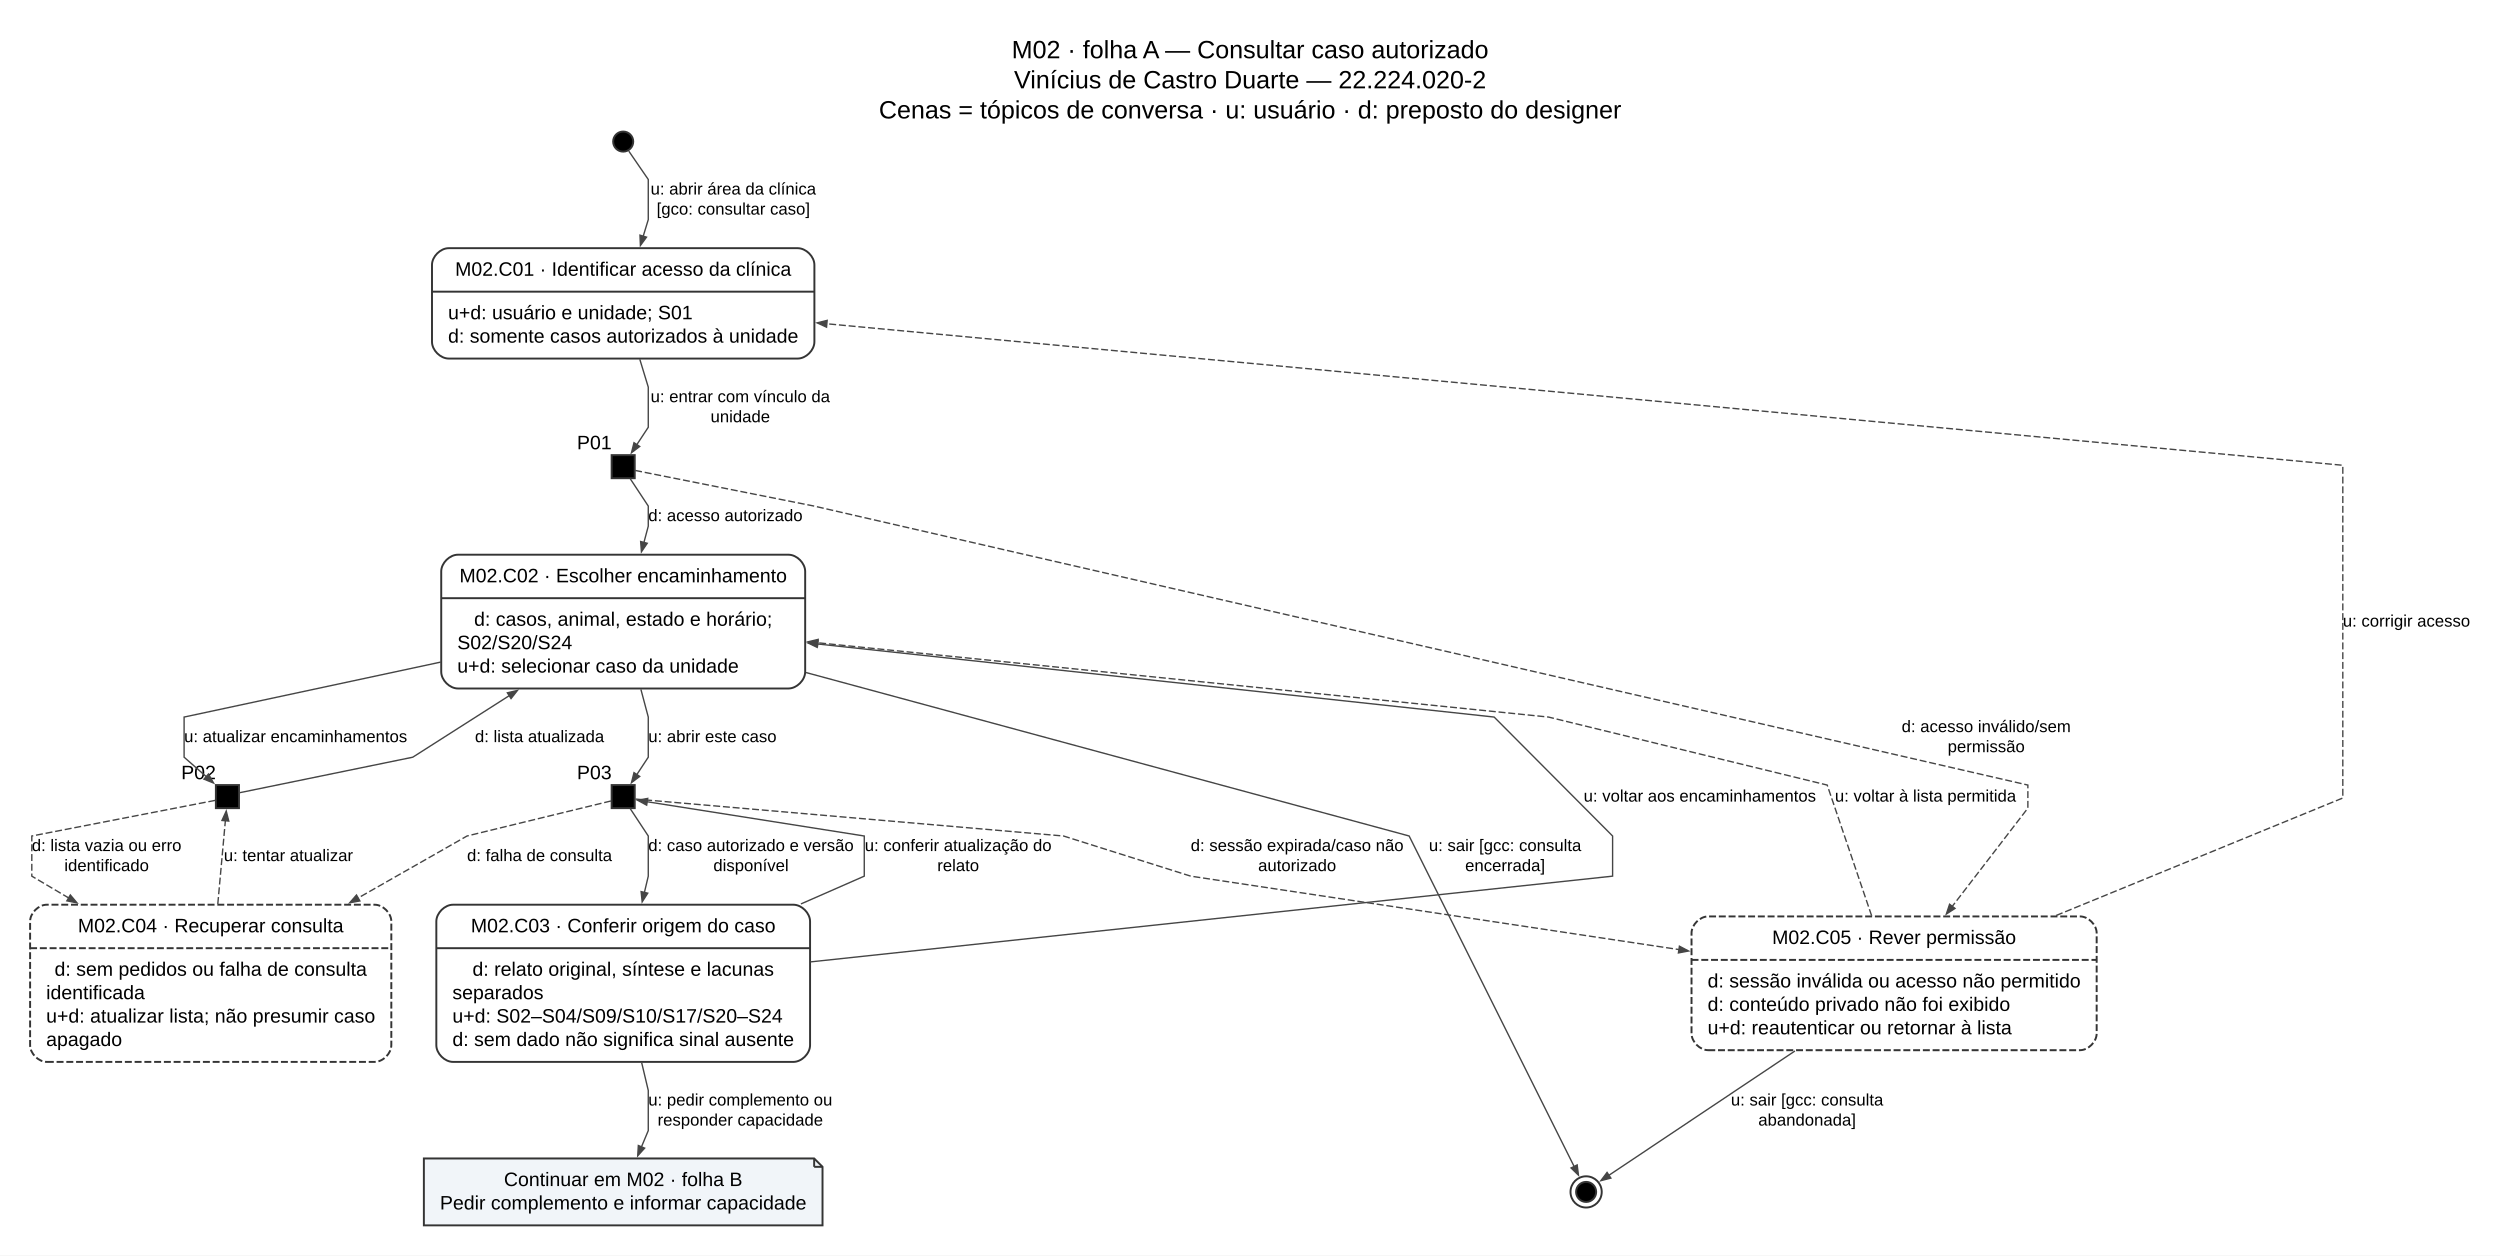
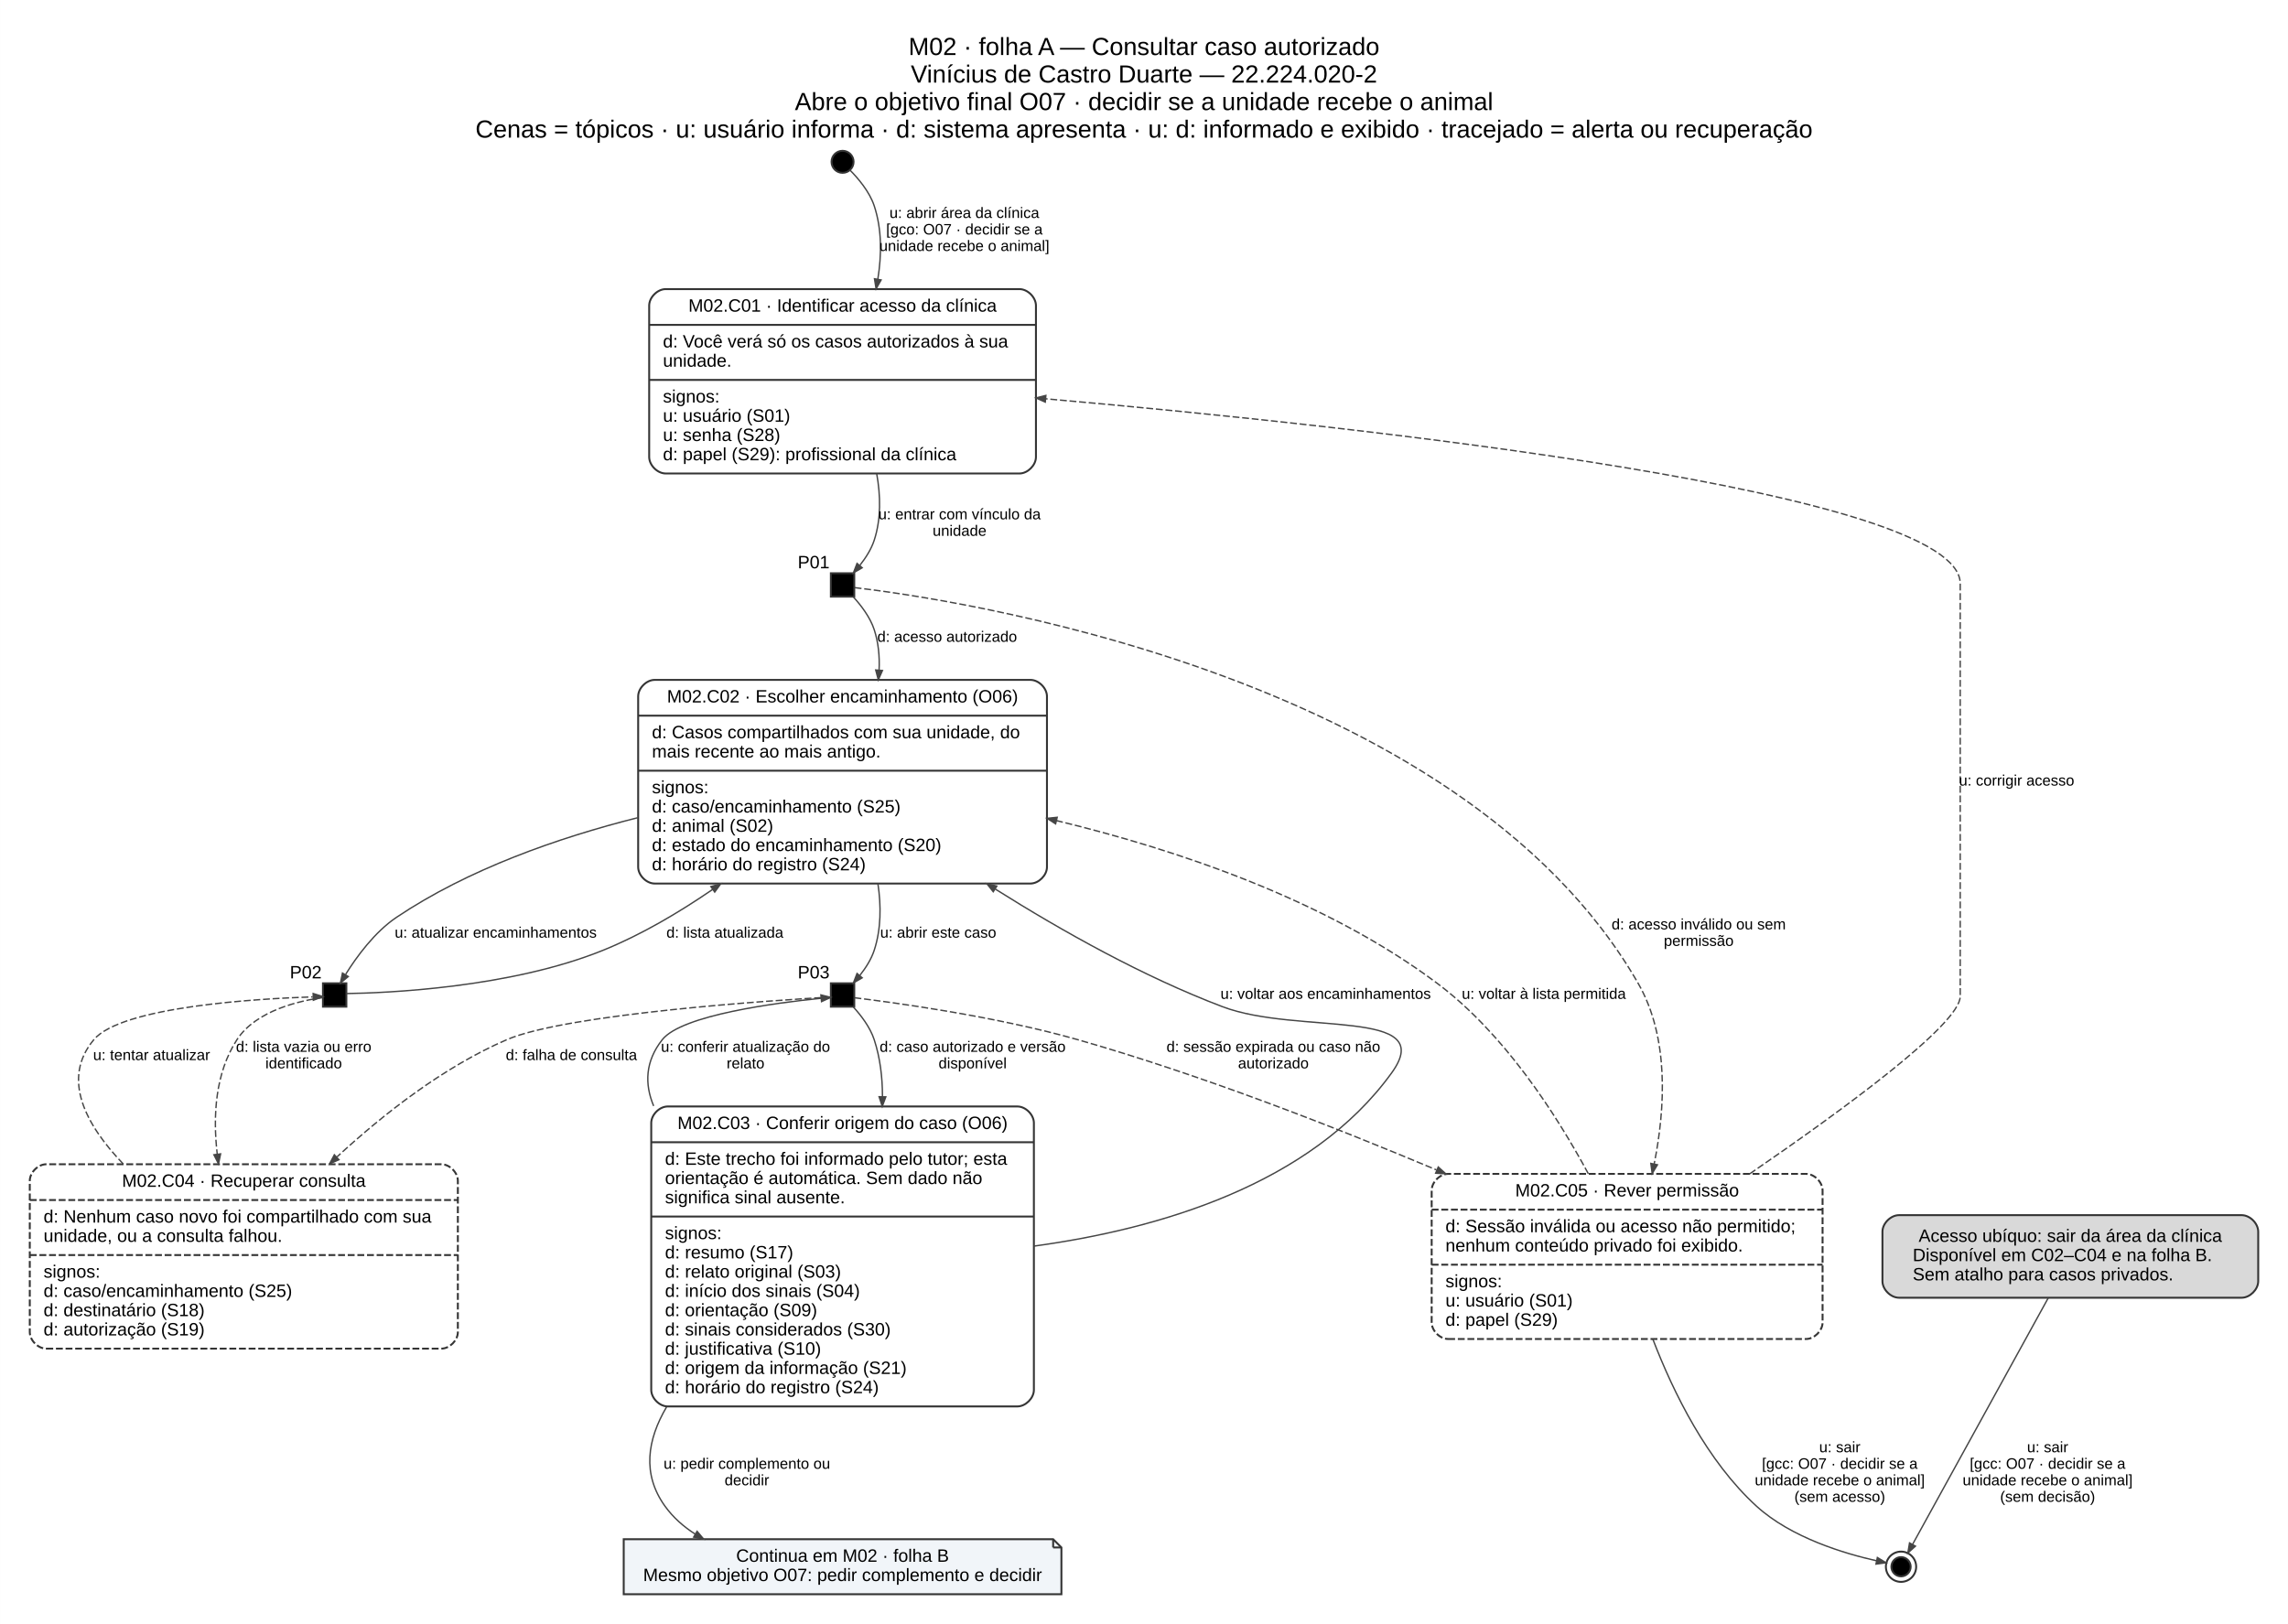
- <svg xmlns="http://www.w3.org/2000/svg" width="1794pt" height="901pt" viewBox="0.00 0.00 1794.00 901.00">
-   <g id="graph0" class="graph" transform="scale(1 1) rotate(0) translate(21.6 879.32)">
-     <polygon fill="white" stroke="none" points="-21.6,21.6 -21.6,-879.32 1772.57,-879.32 1772.57,21.6 -21.6,21.6" />
-     <text xml:space="preserve" text-anchor="middle" x="875.48" y="-837.52" font-family="Arial" font-size="18.00">M02 · folha A — Consultar caso autorizado</text>
-     <text xml:space="preserve" text-anchor="middle" x="875.48" y="-815.92" font-family="Arial" font-size="18.00">Vinícius de Castro Duarte — 22.224.020-2</text>
-     <text xml:space="preserve" text-anchor="middle" x="875.48" y="-794.32" font-family="Arial" font-size="18.00">Cenas = tópicos de conversa · u: usuário · d: preposto do designer</text>
+ <svg xmlns="http://www.w3.org/2000/svg" width="1662pt" height="1180pt" viewBox="0.00 0.00 1662.20 1180.20">
+   <g id="graph0" class="graph" transform="scale(1 1) rotate(0) translate(21.6 1158.6)">
+     <polygon fill="white" stroke="transparent" points="-21.6,21.6 -21.6,-1158.6 1640.6,-1158.6 1640.6,21.6 -21.6,21.6" />
+     <text text-anchor="middle" x="809.5" y="-1118.6" font-family="Arial" font-size="18.00">M02 · folha A — Consultar caso autorizado</text>
+     <text text-anchor="middle" x="809.5" y="-1098.6" font-family="Arial" font-size="18.00">Vinícius de Castro Duarte — 22.224.020-2</text>
+     <text text-anchor="middle" x="809.5" y="-1078.6" font-family="Arial" font-size="18.00">Abre o objetivo final O07 · decidir se a unidade recebe o animal</text>
+     <text text-anchor="middle" x="809.5" y="-1058.6" font-family="Arial" font-size="18.00">Cenas = tópicos · u: usuário informa · d: sistema apresenta · u: d: informado e exibido · tracejado = alerta ou recuperação</text>
    <g id="node1" class="node">
-       <path fill="none" stroke="#343434" stroke-width="1.4" d="M300.4,-622.02C300.4,-622.02 550.81,-622.02 550.81,-622.02 556.81,-622.02 562.81,-628.02 562.81,-634.02 562.81,-634.02 562.81,-689.22 562.81,-689.22 562.81,-695.22 556.81,-701.22 550.81,-701.22 550.81,-701.22 300.4,-701.22 300.4,-701.22 294.4,-701.22 288.4,-695.22 288.4,-689.22 288.4,-689.22 288.4,-634.02 288.4,-634.02 288.4,-628.02 294.4,-622.02 300.4,-622.02" />
-       <text xml:space="preserve" text-anchor="middle" x="425.6" y="-681.42" font-family="Arial" font-size="14.00">M02.C01 · Identificar acesso da clínica</text>
-       <polyline fill="none" stroke="#343434" stroke-width="1.4" points="288.4,-670.02 562.81,-670.02" />
-       <text xml:space="preserve" text-anchor="start" x="299.92" y="-650.22" font-family="Arial" font-size="14.00">u+d: usuário e unidade; S01</text>
-       <text xml:space="preserve" text-anchor="start" x="299.92" y="-633.42" font-family="Arial" font-size="14.00">d: somente casos autorizados à unidade</text>
+       <ellipse fill="black" stroke="#343434" stroke-width="1.4" cx="590.5" cy="-1041" rx="8" ry="8" />
+     </g>
+     <g id="node2" class="node">
+       <path fill="none" stroke="#343434" stroke-width="1.4" d="M462,-814.5C462,-814.5 719,-814.5 719,-814.5 725,-814.5 731,-820.5 731,-826.5 731,-826.5 731,-936.5 731,-936.5 731,-942.5 725,-948.5 719,-948.5 719,-948.5 462,-948.5 462,-948.5 456,-948.5 450,-942.5 450,-936.5 450,-936.5 450,-826.5 450,-826.5 450,-820.5 456,-814.5 462,-814.5" />
+       <text text-anchor="middle" x="590.5" y="-932.1" font-family="Arial" font-size="13.00">M02.C01 · Identificar acesso da clínica</text>
+       <polyline fill="none" stroke="#343434" stroke-width="1.4" points="450,-922.5 731,-922.5 " />
+       <text text-anchor="start" x="460" y="-906.1" font-family="Arial" font-size="13.00">d: Você verá só os casos autorizados à sua</text>
+       <text text-anchor="start" x="460" y="-892.1" font-family="Arial" font-size="13.00"> unidade.</text>
+       <polyline fill="none" stroke="#343434" stroke-width="1.4" points="450,-882.5 731,-882.5 " />
+       <text text-anchor="start" x="460" y="-866.1" font-family="Arial" font-size="13.00">signos:</text>
+       <text text-anchor="start" x="460" y="-852.1" font-family="Arial" font-size="13.00">u: usuário (S01)</text>
+       <text text-anchor="start" x="460" y="-838.1" font-family="Arial" font-size="13.00">u: senha (S28)</text>
+       <text text-anchor="start" x="460" y="-824.1" font-family="Arial" font-size="13.00">d: papel (S29): profissional da clínica</text>
+     </g>
+     <g id="edge7" class="edge">
+       <path fill="none" stroke="#454545" d="M595.94,-1034.91C601.58,-1029.22 610.05,-1019.44 613.5,-1009 619.1,-992.07 618.96,-973.38 616.12,-955.69" />
+       <polygon fill="#454545" stroke="#454545" points="618.51,-955.15 614.86,-948.7 613.69,-956.02 618.51,-955.15" />
+       <text text-anchor="middle" x="679" y="-1000.2" font-family="Arial" font-size="11.00">u: abrir área da clínica</text>
+       <text text-anchor="middle" x="679" y="-988.2" font-family="Arial" font-size="11.00">[gco: O07 · decidir se a</text>
+       <text text-anchor="middle" x="679" y="-976.2" font-family="Arial" font-size="11.00">unidade recebe o animal]</text>
    </g>
    <g id="node3" class="node">
-       <polygon fill="black" stroke="#343434" stroke-width="1.4" points="433.88,-552.72 417.32,-552.72 417.32,-536.16 433.88,-536.16 433.88,-552.72" />
-       <text xml:space="preserve" text-anchor="middle" x="404.87" y="-556.92" font-family="Arial" font-size="14.00">P01</text>
+       <polygon fill="black" stroke="#343434" stroke-width="1.4" points="599,-742 582,-742 582,-725 599,-725 599,-742" />
+       <text text-anchor="middle" x="569.5" y="-745.6" font-family="Arial" font-size="13.00">P01</text>
    </g>
    <g id="edge8" class="edge">
-       <path fill="none" stroke="#454545" d="M437.51,-621.53C440.86,-610.54 443.6,-601.52 443.6,-601.52 443.6,-601.52 443.6,-572.72 443.6,-572.72 443.6,-572.72 439.52,-566.53 435.25,-560.05" />
-       <polygon fill="#454545" stroke="#454545" points="437.45,-558.94 431.55,-554.45 433.36,-561.64 437.45,-558.94" />
-       <text xml:space="preserve" text-anchor="middle" x="509.64" y="-590.72" font-family="Arial" font-size="12.00">u: entrar com vínculo da</text>
-       <text xml:space="preserve" text-anchor="middle" x="509.64" y="-576.32" font-family="Arial" font-size="12.00">unidade</text>
-     </g>
-     <g id="node2" class="node">
-       <ellipse fill="black" stroke="#343434" stroke-width="1.4" cx="425.6" cy="-777.72" rx="7.2" ry="7.2" />
-     </g>
-     <g id="edge7" class="edge">
-       <path fill="none" stroke="#454545" d="M429.6,-770.91C434.9,-763.19 443.6,-750.52 443.6,-750.52 443.6,-750.52 443.6,-721.72 443.6,-721.72 443.6,-721.72 442.06,-716.65 439.87,-709.47" />
-       <polygon fill="#454545" stroke="#454545" points="442.33,-709.14 437.95,-703.16 437.65,-710.57 442.33,-709.14" />
-       <text xml:space="preserve" text-anchor="middle" x="504.63" y="-739.72" font-family="Arial" font-size="12.00">u: abrir área da clínica</text>
-       <text xml:space="preserve" text-anchor="middle" x="504.63" y="-725.32" font-family="Arial" font-size="12.00">[gco: consultar caso]</text>
+       <path fill="none" stroke="#454545" d="M615.3,-814.42C618.17,-798.39 618.53,-781.42 613.5,-766 611.36,-759.43 607.27,-753.09 603.12,-747.84" />
+       <polygon fill="#454545" stroke="#454545" points="604.75,-745.98 598.35,-742.24 601.02,-749.16 604.75,-745.98" />
+       <text text-anchor="middle" x="675.5" y="-781.2" font-family="Arial" font-size="11.00">u: entrar com vínculo da</text>
+       <text text-anchor="middle" x="675.5" y="-769.2" font-family="Arial" font-size="11.00">unidade</text>
    </g>
    <g id="node6" class="node">
-       <path fill="none" stroke="#343434" stroke-width="1.4" d="M307.02,-385.26C307.02,-385.26 544.19,-385.26 544.19,-385.26 550.19,-385.26 556.19,-391.26 556.19,-397.26 556.19,-397.26 556.19,-469.26 556.19,-469.26 556.19,-475.26 550.19,-481.26 544.19,-481.26 544.19,-481.26 307.02,-481.26 307.02,-481.26 301.02,-481.26 295.02,-475.26 295.02,-469.26 295.02,-469.26 295.02,-397.26 295.02,-397.26 295.02,-391.26 301.02,-385.26 307.02,-385.26" />
-       <text xml:space="preserve" text-anchor="middle" x="425.6" y="-461.46" font-family="Arial" font-size="14.00">M02.C02 · Escolher encaminhamento</text>
-       <polyline fill="none" stroke="#343434" stroke-width="1.4" points="295.02,-450.06 556.19,-450.06" />
-       <text xml:space="preserve" text-anchor="middle" x="425.6" y="-430.26" font-family="Arial" font-size="14.00">d: casos, animal, estado e horário;</text>
-       <text xml:space="preserve" text-anchor="start" x="306.54" y="-413.46" font-family="Arial" font-size="14.00">S02/S20/S24</text>
-       <text xml:space="preserve" text-anchor="start" x="306.54" y="-396.66" font-family="Arial" font-size="14.00">u+d: selecionar caso da unidade</text>
+       <path fill="none" stroke="#343434" stroke-width="1.4" d="M454,-516.5C454,-516.5 727,-516.5 727,-516.5 733,-516.5 739,-522.5 739,-528.5 739,-528.5 739,-652.5 739,-652.5 739,-658.5 733,-664.5 727,-664.5 727,-664.5 454,-664.5 454,-664.5 448,-664.5 442,-658.5 442,-652.5 442,-652.5 442,-528.5 442,-528.5 442,-522.5 448,-516.5 454,-516.5" />
+       <text text-anchor="middle" x="590.5" y="-648.1" font-family="Arial" font-size="13.00">M02.C02 · Escolher encaminhamento (O06)</text>
+       <polyline fill="none" stroke="#343434" stroke-width="1.4" points="442,-638.5 739,-638.5 " />
+       <text text-anchor="start" x="452" y="-622.1" font-family="Arial" font-size="13.00">d: Casos compartilhados com sua unidade, do</text>
+       <text text-anchor="start" x="452" y="-608.1" font-family="Arial" font-size="13.00"> mais recente ao mais antigo.</text>
+       <polyline fill="none" stroke="#343434" stroke-width="1.4" points="442,-598.5 739,-598.5 " />
+       <text text-anchor="start" x="452" y="-582.1" font-family="Arial" font-size="13.00">signos:</text>
+       <text text-anchor="start" x="452" y="-568.1" font-family="Arial" font-size="13.00">d: caso/encaminhamento (S25)</text>
+       <text text-anchor="start" x="452" y="-554.1" font-family="Arial" font-size="13.00">d: animal (S02)</text>
+       <text text-anchor="start" x="452" y="-540.1" font-family="Arial" font-size="13.00">d: estado do encaminhamento (S20)</text>
+       <text text-anchor="start" x="452" y="-526.1" font-family="Arial" font-size="13.00">d: horário do registro (S24)</text>
    </g>
    <g id="edge9" class="edge">
-       <path fill="none" stroke="#454545" d="M430.71,-535.7C436.04,-527.63 443.6,-516.16 443.6,-516.16 443.6,-516.16 443.6,-501.76 443.6,-501.76 443.6,-501.76 442.3,-496.86 440.39,-489.69" />
-       <polygon fill="#454545" stroke="#454545" points="442.86,-489.47 438.69,-483.34 438.13,-490.73 442.86,-489.47" />
-       <text xml:space="preserve" text-anchor="middle" x="498.97" y="-505.36" font-family="Arial" font-size="12.00">d: acesso autorizado</text>
+       <path fill="none" stroke="#454545" d="M598.35,-724.76C603.77,-718.83 610.52,-710.14 613.5,-701 616.55,-691.64 617.5,-681.69 617.04,-671.75" />
+       <polygon fill="#454545" stroke="#454545" points="619.47,-671.32 616.48,-664.53 614.58,-671.7 619.47,-671.32" />
+       <text text-anchor="middle" x="666.5" y="-692.2" font-family="Arial" font-size="11.00">d: acesso autorizado</text>
    </g>
    <g id="node9" class="node">
-       <path fill="none" stroke="#343434" stroke-width="1.4" stroke-dasharray="5,2" d="M1204.24,-125.7C1204.24,-125.7 1470.97,-125.7 1470.97,-125.7 1476.97,-125.7 1482.97,-131.7 1482.97,-137.7 1482.97,-137.7 1482.97,-209.7 1482.97,-209.7 1482.97,-215.7 1476.97,-221.7 1470.97,-221.7 1470.97,-221.7 1204.24,-221.7 1204.24,-221.7 1198.24,-221.7 1192.24,-215.7 1192.24,-209.7 1192.24,-209.7 1192.24,-137.7 1192.24,-137.7 1192.24,-131.7 1198.24,-125.7 1204.24,-125.7" />
-       <text xml:space="preserve" text-anchor="middle" x="1337.6" y="-201.9" font-family="Arial" font-size="14.00">M02.C05 · Rever permissão</text>
-       <polyline fill="none" stroke="#343434" stroke-width="1.4" stroke-dasharray="5,2" points="1192.24,-190.5 1482.97,-190.5" />
-       <text xml:space="preserve" text-anchor="start" x="1203.76" y="-170.7" font-family="Arial" font-size="14.00">d: sessão inválida ou acesso não permitido</text>
-       <text xml:space="preserve" text-anchor="start" x="1203.76" y="-153.9" font-family="Arial" font-size="14.00">d: conteúdo privado não foi exibido</text>
-       <text xml:space="preserve" text-anchor="start" x="1203.76" y="-137.1" font-family="Arial" font-size="14.00">u+d: reautenticar ou retornar à lista</text>
+       <path fill="none" stroke="#343434" stroke-width="1.4" stroke-dasharray="5,2" d="M1030.5,-185.5C1030.5,-185.5 1290.5,-185.5 1290.5,-185.5 1296.5,-185.5 1302.5,-191.5 1302.5,-197.5 1302.5,-197.5 1302.5,-293.5 1302.5,-293.5 1302.5,-299.5 1296.5,-305.5 1290.5,-305.5 1290.5,-305.5 1030.5,-305.5 1030.5,-305.5 1024.5,-305.5 1018.5,-299.5 1018.5,-293.5 1018.5,-293.5 1018.5,-197.5 1018.5,-197.5 1018.5,-191.5 1024.5,-185.5 1030.5,-185.5" />
+       <text text-anchor="middle" x="1160.5" y="-289.1" font-family="Arial" font-size="13.00">M02.C05 · Rever permissão</text>
+       <polyline fill="none" stroke="#343434" stroke-width="1.4" stroke-dasharray="5,2" points="1018.5,-279.5 1302.5,-279.5 " />
+       <text text-anchor="start" x="1028.5" y="-263.1" font-family="Arial" font-size="13.00">d: Sessão inválida ou acesso não permitido;</text>
+       <text text-anchor="start" x="1028.5" y="-249.1" font-family="Arial" font-size="13.00"> nenhum conteúdo privado foi exibido.</text>
+       <polyline fill="none" stroke="#343434" stroke-width="1.4" stroke-dasharray="5,2" points="1018.5,-239.5 1302.5,-239.5 " />
+       <text text-anchor="start" x="1028.5" y="-223.1" font-family="Arial" font-size="13.00">signos:</text>
+       <text text-anchor="start" x="1028.5" y="-209.1" font-family="Arial" font-size="13.00">u: usuário (S01)</text>
+       <text text-anchor="start" x="1028.5" y="-195.1" font-family="Arial" font-size="13.00">d: papel (S29)</text>
    </g>
    <g id="edge10" class="edge">
-       <path fill="none" stroke="#454545" stroke-dasharray="5,2" d="M434.17,-541.73C464.17,-535.76 562.6,-516.16 562.6,-516.16 562.6,-516.16 1433.6,-315.96 1433.6,-315.96 1433.6,-315.96 1433.6,-299.4 1433.6,-299.4 1433.6,-299.4 1405.21,-262.52 1379.31,-228.87" />
-       <polygon fill="#454545" stroke="#454545" points="1381.31,-227.45 1375.09,-223.4 1377.42,-230.44 1381.31,-227.45" />
-       <text xml:space="preserve" text-anchor="middle" x="1403.71" y="-353.96" font-family="Arial" font-size="12.00">d: acesso inválido/sem</text>
-       <text xml:space="preserve" text-anchor="middle" x="1403.71" y="-339.56" font-family="Arial" font-size="12.00">permissão</text>
+       <path fill="none" stroke="#454545" stroke-dasharray="5,2" d="M599.27,-731.56C661.48,-724.37 1037.35,-671.96 1168.5,-444 1191.15,-404.63 1188.24,-353.19 1180.15,-312.67" />
+       <polygon fill="#454545" stroke="#454545" points="1182.53,-312.1 1178.7,-305.75 1177.74,-313.11 1182.53,-312.1" />
+       <text text-anchor="middle" x="1212.5" y="-483.2" font-family="Arial" font-size="11.00">d: acesso inválido ou sem</text>
+       <text text-anchor="middle" x="1212.5" y="-471.2" font-family="Arial" font-size="11.00">permissão</text>
    </g>
    <g id="node4" class="node">
-       <polygon fill="black" stroke="#343434" stroke-width="1.4" points="149.88,-315.96 133.32,-315.96 133.32,-299.4 149.88,-299.4 149.88,-315.96" />
-       <text xml:space="preserve" text-anchor="middle" x="120.87" y="-320.16" font-family="Arial" font-size="14.00">P02</text>
+       <polygon fill="black" stroke="#343434" stroke-width="1.4" points="230,-444 213,-444 213,-427 230,-427 230,-444" />
+       <text text-anchor="middle" x="200.5" y="-447.6" font-family="Arial" font-size="13.00">P02</text>
+     </g>
+     <g id="edge13" class="edge">
+       <path fill="none" stroke="#454545" d="M230.03,-436.54C257.92,-436.95 348.48,-440.45 416.5,-468 444,-479.14 471.43,-495.3 496.09,-512.21" />
+       <polygon fill="#454545" stroke="#454545" points="494.82,-514.31 501.97,-516.29 497.62,-510.29 494.82,-514.31" />
+       <text text-anchor="middle" x="505" y="-477.2" font-family="Arial" font-size="11.00">d: lista atualizada</text>
+     </g>
+     <g id="node8" class="node">
+       <path fill="none" stroke="#343434" stroke-width="1.4" stroke-dasharray="5,2" d="M12,-178.5C12,-178.5 299,-178.5 299,-178.5 305,-178.5 311,-184.5 311,-190.5 311,-190.5 311,-300.5 311,-300.5 311,-306.5 305,-312.5 299,-312.5 299,-312.5 12,-312.5 12,-312.5 6,-312.5 0,-306.5 0,-300.5 0,-300.5 0,-190.5 0,-190.5 0,-184.5 6,-178.5 12,-178.5" />
+       <text text-anchor="middle" x="155.5" y="-296.1" font-family="Arial" font-size="13.00">M02.C04 · Recuperar consulta</text>
+       <polyline fill="none" stroke="#343434" stroke-width="1.4" stroke-dasharray="5,2" points="0,-286.5 311,-286.5 " />
+       <text text-anchor="start" x="10" y="-270.1" font-family="Arial" font-size="13.00">d: Nenhum caso novo foi compartilhado com sua</text>
+       <text text-anchor="start" x="10" y="-256.1" font-family="Arial" font-size="13.00"> unidade, ou a consulta falhou.</text>
+       <polyline fill="none" stroke="#343434" stroke-width="1.4" stroke-dasharray="5,2" points="0,-246.5 311,-246.5 " />
+       <text text-anchor="start" x="10" y="-230.1" font-family="Arial" font-size="13.00">signos:</text>
+       <text text-anchor="start" x="10" y="-216.1" font-family="Arial" font-size="13.00">d: caso/encaminhamento (S25)</text>
+       <text text-anchor="start" x="10" y="-202.1" font-family="Arial" font-size="13.00">d: destinatário (S18)</text>
+       <text text-anchor="start" x="10" y="-188.1" font-family="Arial" font-size="13.00">d: autorização (S19)</text>
    </g>
    <g id="edge14" class="edge">
-       <path fill="none" stroke="#454545" d="M150.33,-310.47C179.92,-316.54 274.6,-335.96 274.6,-335.96 274.6,-335.96 308.3,-357.45 343.86,-380.13" />
-       <polygon fill="#454545" stroke="#454545" points="342.49,-382.16 349.71,-383.86 345.13,-378.03 342.49,-382.16" />
-       <text xml:space="preserve" text-anchor="middle" x="365.58" y="-346.76" font-family="Arial" font-size="12.00">d: lista atualizada</text>
-     </g>
-     <g id="node8" class="node">
-       <path fill="none" stroke="#343434" stroke-width="1.4" stroke-dasharray="5,2" d="M12,-117.3C12,-117.3 247.21,-117.3 247.21,-117.3 253.21,-117.3 259.21,-123.3 259.21,-129.3 259.21,-129.3 259.21,-218.1 259.21,-218.1 259.21,-224.1 253.21,-230.1 247.21,-230.1 247.21,-230.1 12,-230.1 12,-230.1 6,-230.1 0,-224.1 0,-218.1 0,-218.1 0,-129.3 0,-129.3 0,-123.3 6,-117.3 12,-117.3" />
-       <text xml:space="preserve" text-anchor="middle" x="129.6" y="-210.3" font-family="Arial" font-size="14.00">M02.C04 · Recuperar consulta</text>
-       <polyline fill="none" stroke="#343434" stroke-width="1.4" stroke-dasharray="5,2" points="0,-198.9 259.21,-198.9" />
-       <text xml:space="preserve" text-anchor="middle" x="129.6" y="-179.1" font-family="Arial" font-size="14.00">d: sem pedidos ou falha de consulta</text>
-       <text xml:space="preserve" text-anchor="start" x="11.52" y="-162.3" font-family="Arial" font-size="14.00">identificada</text>
-       <text xml:space="preserve" text-anchor="middle" x="129.6" y="-145.5" font-family="Arial" font-size="14.00">u+d: atualizar lista; não presumir caso</text>
-       <text xml:space="preserve" text-anchor="start" x="11.52" y="-128.7" font-family="Arial" font-size="14.00">apagado</text>
+       <path fill="none" stroke="#454545" stroke-dasharray="5,2" d="M212.81,-433.61C197.15,-431.5 164.54,-424.59 150.5,-403 134.79,-378.84 132.95,-347.85 136.18,-319.83" />
+       <polygon fill="#454545" stroke="#454545" points="138.63,-320.04 137.11,-312.78 133.77,-319.4 138.63,-320.04" />
+       <text text-anchor="middle" x="199" y="-394.2" font-family="Arial" font-size="11.00">d: lista vazia ou erro</text>
+       <text text-anchor="middle" x="199" y="-382.2" font-family="Arial" font-size="11.00">identificado</text>
+     </g>
+     <g id="node5" class="node">
+       <polygon fill="black" stroke="#343434" stroke-width="1.4" points="599,-444 582,-444 582,-427 599,-427 599,-444" />
+       <text text-anchor="middle" x="569.5" y="-447.6" font-family="Arial" font-size="13.00">P03</text>
+     </g>
+     <g id="node7" class="node">
+       <path fill="none" stroke="#343434" stroke-width="1.4" d="M463.5,-136.5C463.5,-136.5 717.5,-136.5 717.5,-136.5 723.5,-136.5 729.5,-142.5 729.5,-148.5 729.5,-148.5 729.5,-342.5 729.5,-342.5 729.5,-348.5 723.5,-354.5 717.5,-354.5 717.5,-354.5 463.5,-354.5 463.5,-354.5 457.5,-354.5 451.5,-348.5 451.5,-342.5 451.5,-342.5 451.5,-148.5 451.5,-148.5 451.5,-142.5 457.5,-136.5 463.5,-136.5" />
+       <text text-anchor="middle" x="590.5" y="-338.1" font-family="Arial" font-size="13.00">M02.C03 · Conferir origem do caso (O06)</text>
+       <polyline fill="none" stroke="#343434" stroke-width="1.4" points="451.5,-328.5 729.5,-328.5 " />
+       <text text-anchor="start" x="461.5" y="-312.1" font-family="Arial" font-size="13.00">d: Este trecho foi informado pelo tutor; esta</text>
+       <text text-anchor="start" x="461.5" y="-298.1" font-family="Arial" font-size="13.00"> orientação é automática. Sem dado não</text>
+       <text text-anchor="start" x="461.5" y="-284.1" font-family="Arial" font-size="13.00"> significa sinal ausente.</text>
+       <polyline fill="none" stroke="#343434" stroke-width="1.4" points="451.5,-274.5 729.5,-274.5 " />
+       <text text-anchor="start" x="461.5" y="-258.1" font-family="Arial" font-size="13.00">signos:</text>
+       <text text-anchor="start" x="461.5" y="-244.1" font-family="Arial" font-size="13.00">d: resumo (S17)</text>
+       <text text-anchor="start" x="461.5" y="-230.1" font-family="Arial" font-size="13.00">d: relato original (S03)</text>
+       <text text-anchor="start" x="461.5" y="-216.1" font-family="Arial" font-size="13.00">d: início dos sinais (S04)</text>
+       <text text-anchor="start" x="461.5" y="-202.1" font-family="Arial" font-size="13.00">d: orientação (S09)</text>
+       <text text-anchor="start" x="461.5" y="-188.1" font-family="Arial" font-size="13.00">d: sinais considerados (S30)</text>
+       <text text-anchor="start" x="461.5" y="-174.1" font-family="Arial" font-size="13.00">d: justificativa (S10)</text>
+       <text text-anchor="start" x="461.5" y="-160.1" font-family="Arial" font-size="13.00">d: origem da informação (S21)</text>
+       <text text-anchor="start" x="461.5" y="-146.1" font-family="Arial" font-size="13.00">d: horário do registro (S24)</text>
+     </g>
+     <g id="edge17" class="edge">
+       <path fill="none" stroke="#454545" d="M598.35,-426.76C603.77,-420.83 610.52,-412.14 613.5,-403 617.78,-389.88 619.49,-375.89 619.48,-361.86" />
+       <polygon fill="#454545" stroke="#454545" points="621.93,-361.47 619.33,-354.53 617.03,-361.58 621.93,-361.47" />
+       <text text-anchor="middle" x="685" y="-394.2" font-family="Arial" font-size="11.00">d: caso autorizado e versão</text>
+       <text text-anchor="middle" x="685" y="-382.2" font-family="Arial" font-size="11.00">disponível</text>
+     </g>
+     <g id="edge21" class="edge">
+       <path fill="none" stroke="#454545" stroke-dasharray="5,2" d="M581.82,-434.02C543.61,-431.81 390.32,-421.91 346.5,-403 300.73,-383.25 257.14,-349.15 223.18,-317.82" />
+       <polygon fill="#454545" stroke="#454545" points="224.61,-315.8 217.81,-312.81 221.26,-319.38 224.61,-315.8" />
+       <text text-anchor="middle" x="393.5" y="-388.2" font-family="Arial" font-size="11.00">d: falha de consulta</text>
+     </g>
+     <g id="edge18" class="edge">
+       <path fill="none" stroke="#454545" stroke-dasharray="5,2" d="M599.17,-433.5C624.52,-430.45 700.54,-420.4 761.5,-403 850.06,-377.73 946.24,-340.31 1021.99,-308.4" />
+       <polygon fill="#454545" stroke="#454545" points="1023.29,-310.51 1028.79,-305.53 1021.39,-306 1023.29,-310.51" />
+       <text text-anchor="middle" x="903.5" y="-394.2" font-family="Arial" font-size="11.00">d: sessão expirada ou caso não</text>
+       <text text-anchor="middle" x="903.5" y="-382.2" font-family="Arial" font-size="11.00">autorizado</text>
+     </g>
+     <g id="edge12" class="edge">
+       <path fill="none" stroke="#454545" d="M441.63,-564.34C383.56,-549.69 318.57,-526.93 266.5,-492 250.51,-481.27 237.36,-463.14 229.49,-450.54" />
+       <polygon fill="#454545" stroke="#454545" points="231.38,-448.92 225.68,-444.18 227.18,-451.45 231.38,-448.92" />
+       <text text-anchor="middle" x="338.5" y="-477.2" font-family="Arial" font-size="11.00">u: atualizar encaminhamentos</text>
+     </g>
+     <g id="edge16" class="edge">
+       <path fill="none" stroke="#454545" d="M616.18,-516.45C618.59,-500.3 618.53,-483.41 613.5,-468 611.36,-461.43 607.27,-455.09 603.12,-449.84" />
+       <polygon fill="#454545" stroke="#454545" points="604.75,-447.98 598.35,-444.24 601.02,-451.16 604.75,-447.98" />
+       <text text-anchor="middle" x="660" y="-477.2" font-family="Arial" font-size="11.00">u: abrir este caso</text>
+     </g>
+     <g id="edge20" class="edge">
+       <path fill="none" stroke="#454545" d="M453.25,-354.85C446.57,-370.87 447.11,-387.28 459.5,-403 473.71,-421.04 543.19,-429.94 574.8,-433.1" />
+       <polygon fill="#454545" stroke="#454545" points="574.76,-435.56 581.96,-433.79 575.22,-430.68 574.76,-435.56" />
+       <text text-anchor="middle" x="520" y="-394.2" font-family="Arial" font-size="11.00">u: conferir atualização do</text>
+       <text text-anchor="middle" x="520" y="-382.2" font-family="Arial" font-size="11.00">relato</text>
+     </g>
+     <g id="edge23" class="edge">
+       <path fill="none" stroke="#454545" d="M729.59,-253.01C819.62,-265.31 930.66,-297.47 989.5,-379 1023.84,-426.59 921.37,-406.2 866.5,-427 809.28,-448.69 750.26,-481.76 701.55,-512.42" />
+       <polygon fill="#454545" stroke="#454545" points="699.97,-510.53 695.36,-516.34 702.59,-514.67 699.97,-510.53" />
+       <text text-anchor="middle" x="941.5" y="-432.7" font-family="Arial" font-size="11.00">u: voltar aos encaminhamentos</text>
+     </g>
+     <g id="node11" class="node">
+       <polygon fill="#f1f5f9" stroke="#343434" stroke-width="1.4" points="743.5,-40 431.5,-40 431.5,0 749.5,0 749.5,-34 743.5,-40" />
+       <polyline fill="none" stroke="#343434" stroke-width="1.4" points="743.5,-40 743.5,-34 " />
+       <polyline fill="none" stroke="#343434" stroke-width="1.4" points="749.5,-34 743.5,-34 " />
+       <text text-anchor="middle" x="590.5" y="-23.6" font-family="Arial" font-size="13.00">Continua em M02 · folha B</text>
+       <text text-anchor="middle" x="590.5" y="-9.6" font-family="Arial" font-size="13.00">Mesmo objetivo O07: pedir complemento e decidir</text>
+     </g>
+     <g id="edge22" class="edge">
+       <path fill="none" stroke="#454545" d="M462.61,-136.07C448.63,-112.3 444.72,-87.28 461.5,-64 467.44,-55.75 475.04,-49.06 483.56,-43.64" />
+       <polygon fill="#454545" stroke="#454545" points="484.81,-45.75 489.6,-40.09 482.32,-41.53 484.81,-45.75" />
+       <text text-anchor="middle" x="521" y="-91.2" font-family="Arial" font-size="11.00">u: pedir complemento ou</text>
+       <text text-anchor="middle" x="521" y="-79.2" font-family="Arial" font-size="11.00">decidir</text>
    </g>
    <g id="edge15" class="edge">
-       <path fill="none" stroke="#454545" stroke-dasharray="5,2" d="M132.82,-304.97C102.09,-299 1.22,-279.4 1.22,-279.4 1.22,-279.4 1.22,-250.6 1.22,-250.6 1.22,-250.6 12.31,-244.04 27.98,-234.78" />
-       <polygon fill="#454545" stroke="#454545" points="28.87,-237.1 33.65,-231.43 26.38,-232.88 28.87,-237.1" />
-       <text xml:space="preserve" text-anchor="middle" x="54.91" y="-268.6" font-family="Arial" font-size="12.00">d: lista vazia ou erro</text>
-       <text xml:space="preserve" text-anchor="middle" x="54.91" y="-254.2" font-family="Arial" font-size="12.00">identificado</text>
-     </g>
-     <g id="node5" class="node">
-       <polygon fill="black" stroke="#343434" stroke-width="1.4" points="433.88,-315.96 417.32,-315.96 417.32,-299.4 433.88,-299.4 433.88,-315.96" />
-       <text xml:space="preserve" text-anchor="middle" x="404.87" y="-320.16" font-family="Arial" font-size="14.00">P03</text>
-     </g>
-     <g id="node7" class="node">
-       <path fill="none" stroke="#343434" stroke-width="1.4" d="M303.51,-117.3C303.51,-117.3 547.7,-117.3 547.7,-117.3 553.7,-117.3 559.7,-123.3 559.7,-129.3 559.7,-129.3 559.7,-218.1 559.7,-218.1 559.7,-224.1 553.7,-230.1 547.7,-230.1 547.7,-230.1 303.51,-230.1 303.51,-230.1 297.51,-230.1 291.51,-224.1 291.51,-218.1 291.51,-218.1 291.51,-129.3 291.51,-129.3 291.51,-123.3 297.51,-117.3 303.51,-117.3" />
-       <text xml:space="preserve" text-anchor="middle" x="425.6" y="-210.3" font-family="Arial" font-size="14.00">M02.C03 · Conferir origem do caso</text>
-       <polyline fill="none" stroke="#343434" stroke-width="1.4" points="291.51,-198.9 559.7,-198.9" />
-       <text xml:space="preserve" text-anchor="middle" x="425.6" y="-179.1" font-family="Arial" font-size="14.00">d: relato original, síntese e lacunas</text>
-       <text xml:space="preserve" text-anchor="start" x="303.03" y="-162.3" font-family="Arial" font-size="14.00">separados</text>
-       <text xml:space="preserve" text-anchor="start" x="303.03" y="-145.5" font-family="Arial" font-size="14.00">u+d: S02–S04/S09/S10/S17/S20–S24</text>
-       <text xml:space="preserve" text-anchor="start" x="303.03" y="-128.7" font-family="Arial" font-size="14.00">d: sem dado não significa sinal ausente</text>
-     </g>
-     <g id="edge18" class="edge">
-       <path fill="none" stroke="#454545" d="M430.71,-298.94C436.04,-290.87 443.6,-279.4 443.6,-279.4 443.6,-279.4 443.6,-250.6 443.6,-250.6 443.6,-250.6 442.46,-245.78 440.75,-238.57" />
-       <polygon fill="#454545" stroke="#454545" points="443.22,-238.38 439.22,-232.13 438.46,-239.51 443.22,-238.38" />
-       <text xml:space="preserve" text-anchor="middle" x="517.31" y="-268.6" font-family="Arial" font-size="12.00">d: caso autorizado e versão</text>
-       <text xml:space="preserve" text-anchor="middle" x="517.31" y="-254.2" font-family="Arial" font-size="12.00">disponível</text>
-     </g>
-     <g id="edge22" class="edge">
-       <path fill="none" stroke="#454545" stroke-dasharray="5,2" d="M416.81,-304.54C390.39,-298.11 313.53,-279.4 313.53,-279.4 313.53,-279.4 276.2,-258.15 235.18,-234.8" />
-       <polygon fill="#454545" stroke="#454545" points="236.64,-232.81 229.34,-231.48 234.21,-237.07 236.64,-232.81" />
-       <text xml:space="preserve" text-anchor="middle" x="365.57" y="-261.4" font-family="Arial" font-size="12.00">d: falha de consulta</text>
+       <path fill="none" stroke="#454545" stroke-dasharray="5,2" d="M67.89,-312.72C40.44,-341.34 22.82,-374.68 46.5,-403 66.74,-427.21 166.28,-432.84 205.54,-434.13" />
+       <polygon fill="#454545" stroke="#454545" points="205.88,-436.59 212.95,-434.34 206.02,-431.69 205.88,-436.59" />
+       <text text-anchor="middle" x="88.5" y="-388.2" font-family="Arial" font-size="11.00">u: tentar atualizar</text>
+     </g>
+     <g id="edge11" class="edge">
+       <path fill="none" stroke="#454545" stroke-dasharray="5,2" d="M1249.58,-305.54C1318.58,-352.82 1402.5,-414.45 1402.5,-434.5 1402.5,-734.5 1402.5,-734.5 1402.5,-734.5 1402.5,-801.22 972.38,-848.16 738.23,-868.77" />
+       <polygon fill="#454545" stroke="#454545" points="737.77,-866.35 731.01,-869.4 738.2,-871.23 737.77,-866.35" />
+       <text text-anchor="middle" x="1443.5" y="-587.7" font-family="Arial" font-size="11.00">u: corrigir acesso</text>
    </g>
    <g id="edge19" class="edge">
-       <path fill="none" stroke="#454545" stroke-dasharray="5,2" d="M434.39,-305.92C485.42,-301.52 741.6,-279.4 741.6,-279.4 741.6,-279.4 832.85,-250.6 832.85,-250.6 832.85,-250.6 1034.83,-220.23 1183.25,-197.91" />
-       <polygon fill="#454545" stroke="#454545" points="1183.55,-200.34 1190.11,-196.88 1182.83,-195.5 1183.55,-200.34" />
-       <text xml:space="preserve" text-anchor="middle" x="909.23" y="-268.6" font-family="Arial" font-size="12.00">d: sessão expirada/caso não</text>
-       <text xml:space="preserve" text-anchor="middle" x="909.23" y="-254.2" font-family="Arial" font-size="12.00">autorizado</text>
-     </g>
-     <g id="edge13" class="edge">
-       <path fill="none" stroke="#454545" d="M294.71,-404.22C208.14,-385.67 110.51,-364.76 110.51,-364.76 110.51,-364.76 110.51,-335.96 110.51,-335.96 110.51,-335.96 118.82,-328.68 126.84,-321.64" />
-       <polygon fill="#454545" stroke="#454545" points="127.99,-323.88 131.64,-317.42 124.76,-320.2 127.99,-323.88" />
-       <text xml:space="preserve" text-anchor="middle" x="190.56" y="-346.76" font-family="Arial" font-size="12.00">u: atualizar encaminhamentos</text>
-     </g>
-     <g id="edge17" class="edge">
-       <path fill="none" stroke="#454545" d="M438.3,-384.65C441.28,-373.48 443.6,-364.76 443.6,-364.76 443.6,-364.76 443.6,-335.96 443.6,-335.96 443.6,-335.96 439.52,-329.77 435.25,-323.29" />
-       <polygon fill="#454545" stroke="#454545" points="437.45,-322.18 431.55,-317.69 433.36,-324.88 437.45,-322.18" />
-       <text xml:space="preserve" text-anchor="middle" x="489.63" y="-346.76" font-family="Arial" font-size="12.00">u: abrir este caso</text>
-     </g>
-     <g id="node11" class="node">
-       <ellipse fill="black" stroke="#343434" stroke-width="1.4" cx="1116.6" cy="-24" rx="7.2" ry="7.2" />
-       <ellipse fill="none" stroke="#343434" stroke-width="1.4" cx="1116.6" cy="-24" rx="11.2" ry="11.2" />
+       <path fill="none" stroke="#454545" stroke-dasharray="5,2" d="M1132.3,-305.64C1108.61,-349.51 1070.88,-407.76 1022.5,-444 941.48,-504.69 833.56,-541.06 745.86,-562.26" />
+       <polygon fill="#454545" stroke="#454545" points="745.29,-559.87 739.05,-563.88 746.43,-564.64 745.29,-559.87" />
+       <text text-anchor="middle" x="1100" y="-432.7" font-family="Arial" font-size="11.00">u: voltar à lista permitida</text>
+     </g>
+     <g id="node12" class="node">
+       <ellipse fill="black" stroke="#343434" stroke-width="1.4" cx="1359.5" cy="-20" rx="7" ry="7" />
+       <ellipse fill="none" stroke="#343434" stroke-width="1.4" cx="1359.5" cy="-20" rx="11" ry="11" />
+     </g>
+     <g id="edge24" class="edge">
+       <path fill="none" stroke="#454545" d="M1179.21,-185.33C1194.16,-146.39 1218.61,-96.75 1254.5,-64 1279.73,-40.98 1318.95,-29.41 1341.64,-24.35" />
+       <polygon fill="#454545" stroke="#454545" points="1342.31,-26.71 1348.66,-22.87 1341.3,-21.92 1342.31,-26.71" />
+       <text text-anchor="middle" x="1315" y="-103.2" font-family="Arial" font-size="11.00">u: sair</text>
+       <text text-anchor="middle" x="1315" y="-91.2" font-family="Arial" font-size="11.00">[gcc: O07 · decidir se a</text>
+       <text text-anchor="middle" x="1315" y="-79.2" font-family="Arial" font-size="11.00">unidade recebe o animal]</text>
+       <text text-anchor="middle" x="1315" y="-67.2" font-family="Arial" font-size="11.00">(sem acesso)</text>
+     </g>
+     <g id="node10" class="node">
+       <path fill="#d9d9d9" stroke="#343434" stroke-width="1.4" d="M1607,-275.5C1607,-275.5 1358,-275.5 1358,-275.5 1352,-275.5 1346,-269.5 1346,-263.5 1346,-263.5 1346,-227.5 1346,-227.5 1346,-221.5 1352,-215.5 1358,-215.5 1358,-215.5 1607,-215.5 1607,-215.5 1613,-215.5 1619,-221.5 1619,-227.5 1619,-227.5 1619,-263.5 1619,-263.5 1619,-269.5 1613,-275.5 1607,-275.5" />
+       <text text-anchor="middle" x="1482.5" y="-256.1" font-family="Arial" font-size="13.00">Acesso ubíquo: sair da área da clínica</text>
+       <text text-anchor="start" x="1368" y="-242.1" font-family="Arial" font-size="13.00">Disponível em C02–C04 e na folha B.</text>
+       <text text-anchor="start" x="1368" y="-228.1" font-family="Arial" font-size="13.00">Sem atalho para casos privados.</text>
    </g>
    <g id="edge25" class="edge">
-       <path fill="none" stroke="#454545" d="M556.77,-396.71C723.4,-351.55 989.6,-279.4 989.6,-279.4 989.6,-279.4 1079.52,-99.28 1108.04,-42.16" />
-       <polygon fill="#454545" stroke="#454545" points="1110.17,-43.37 1111.1,-36.02 1105.79,-41.18 1110.17,-43.37" />
-       <text xml:space="preserve" text-anchor="middle" x="1058.45" y="-268.6" font-family="Arial" font-size="12.00">u: sair [gcc: consulta</text>
-       <text xml:space="preserve" text-anchor="middle" x="1058.45" y="-254.2" font-family="Arial" font-size="12.00">encerrada]</text>
-     </g>
-     <g id="edge21" class="edge">
-       <path fill="none" stroke="#454545" d="M553.15,-230.66C579.08,-242.03 598.6,-250.6 598.6,-250.6 598.6,-250.6 598.6,-279.4 598.6,-279.4 598.6,-279.4 486.23,-297.12 442.62,-304" />
-       <polygon fill="#454545" stroke="#454545" points="442.45,-301.54 435.92,-305.05 443.21,-306.38 442.45,-301.54" />
-       <text xml:space="preserve" text-anchor="middle" x="665.98" y="-268.6" font-family="Arial" font-size="12.00">u: conferir atualização do</text>
-       <text xml:space="preserve" text-anchor="middle" x="665.98" y="-254.2" font-family="Arial" font-size="12.00">relato</text>
-     </g>
-     <g id="edge24" class="edge">
-       <path fill="none" stroke="#454545" d="M559.98,-189.07C765.82,-211.07 1135.6,-250.6 1135.6,-250.6 1135.6,-250.6 1135.6,-279.4 1135.6,-279.4 1135.6,-279.4 1050.6,-364.76 1050.6,-364.76 1050.6,-364.76 749.23,-397.31 565.03,-417.2" />
-       <polygon fill="#454545" stroke="#454545" points="564.83,-414.76 558.13,-417.95 565.35,-419.63 564.83,-414.76" />
-       <text xml:space="preserve" text-anchor="middle" x="1198.19" y="-304.08" font-family="Arial" font-size="12.00">u: voltar aos encaminhamentos</text>
-     </g>
-     <g id="node10" class="node">
-       <polygon fill="#f1f5f9" stroke="#343434" stroke-width="1.4" points="562.64,-48 282.57,-48 282.57,0 568.64,0 568.64,-42 562.64,-48" />
-       <polyline fill="none" stroke="#343434" stroke-width="1.4" points="562.64,-48 562.64,-42" />
-       <polyline fill="none" stroke="#343434" stroke-width="1.4" points="568.64,-42 562.64,-42" />
-       <text xml:space="preserve" text-anchor="middle" x="425.6" y="-28.2" font-family="Arial" font-size="14.00">Continuar em M02 · folha B</text>
-       <text xml:space="preserve" text-anchor="middle" x="425.6" y="-11.4" font-family="Arial" font-size="14.00">Pedir complemento e informar capacidade</text>
-     </g>
-     <g id="edge23" class="edge">
-       <path fill="none" stroke="#454545" d="M438.87,-116.74C441.57,-105.37 443.6,-96.8 443.6,-96.8 443.6,-96.8 443.6,-68 443.6,-68 443.6,-68 441.47,-62.9 438.67,-56.22" />
-       <polygon fill="#454545" stroke="#454545" points="440.99,-55.42 436.03,-49.91 436.47,-57.31 440.99,-55.42" />
-       <text xml:space="preserve" text-anchor="middle" x="509.64" y="-86" font-family="Arial" font-size="12.00">u: pedir complemento ou</text>
-       <text xml:space="preserve" text-anchor="middle" x="509.64" y="-71.6" font-family="Arial" font-size="12.00">responder capacidade</text>
-     </g>
-     <g id="edge16" class="edge">
-       <path fill="none" stroke="#454545" stroke-dasharray="5,2" d="M134.69,-230.64C136.67,-252.41 138.78,-275.67 140.15,-290.65" />
-       <polygon fill="#454545" stroke="#454545" points="137.68,-290.56 140.75,-297.31 142.56,-290.12 137.68,-290.56" />
-       <text xml:space="preserve" text-anchor="middle" x="185.37" y="-261.4" font-family="Arial" font-size="12.00">u: tentar atualizar</text>
-     </g>
-     <g id="edge11" class="edge">
-       <path fill="none" stroke="#454545" stroke-dasharray="5,2" d="M1453.85,-222.35C1546.09,-260.15 1659.6,-306.68 1659.6,-306.68 1659.6,-545.44 1659.6,-545.44 1659.6,-545.44 1659.6,-545.44 897.9,-616.54 571.38,-647.01" />
-       <polygon fill="#454545" stroke="#454545" points="571.52,-644.54 564.78,-647.63 571.97,-649.42 571.52,-644.54" />
-       <text xml:space="preserve" text-anchor="middle" x="1705.29" y="-429.66" font-family="Arial" font-size="12.00">u: corrigir acesso</text>
-     </g>
-     <g id="edge20" class="edge">
-       <path fill="none" stroke="#454545" stroke-dasharray="5,2" d="M1321.49,-222.13C1307.54,-263.17 1289.6,-315.96 1289.6,-315.96 1289.6,-315.96 1089.6,-364.76 1089.6,-364.76 1089.6,-364.76 759.84,-398.28 565.1,-418.08" />
-       <polygon fill="#454545" stroke="#454545" points="565.01,-415.63 558.29,-418.77 565.51,-420.5 565.01,-415.63" />
-       <text xml:space="preserve" text-anchor="middle" x="1360.14" y="-304.08" font-family="Arial" font-size="12.00">u: voltar à lista permitida</text>
-     </g>
-     <g id="edge12" class="edge">
-       <path fill="none" stroke="#454545" d="M1266.46,-125.15C1219.17,-93.55 1160.82,-54.55 1132.94,-35.92" />
-       <polygon fill="#454545" stroke="#454545" points="1134.36,-33.92 1127.18,-32.07 1131.63,-37.99 1134.36,-33.92" />
-       <text xml:space="preserve" text-anchor="middle" x="1275.17" y="-86" font-family="Arial" font-size="12.00">u: sair [gcc: consulta</text>
-       <text xml:space="preserve" text-anchor="middle" x="1275.17" y="-71.6" font-family="Arial" font-size="12.00">abandonada]</text>
+       <path fill="none" stroke="#454545" d="M1466.42,-215.28C1439.94,-167.16 1388.07,-72.91 1367.85,-36.17" />
+       <polygon fill="#454545" stroke="#454545" points="1369.98,-34.95 1364.45,-30 1365.68,-37.32 1369.98,-34.95" />
+       <text text-anchor="middle" x="1466" y="-103.2" font-family="Arial" font-size="11.00">u: sair</text>
+       <text text-anchor="middle" x="1466" y="-91.2" font-family="Arial" font-size="11.00">[gcc: O07 · decidir se a</text>
+       <text text-anchor="middle" x="1466" y="-79.2" font-family="Arial" font-size="11.00">unidade recebe o animal]</text>
+       <text text-anchor="middle" x="1466" y="-67.2" font-family="Arial" font-size="11.00">(sem decisão)</text>
    </g>
  </g>
</svg>
